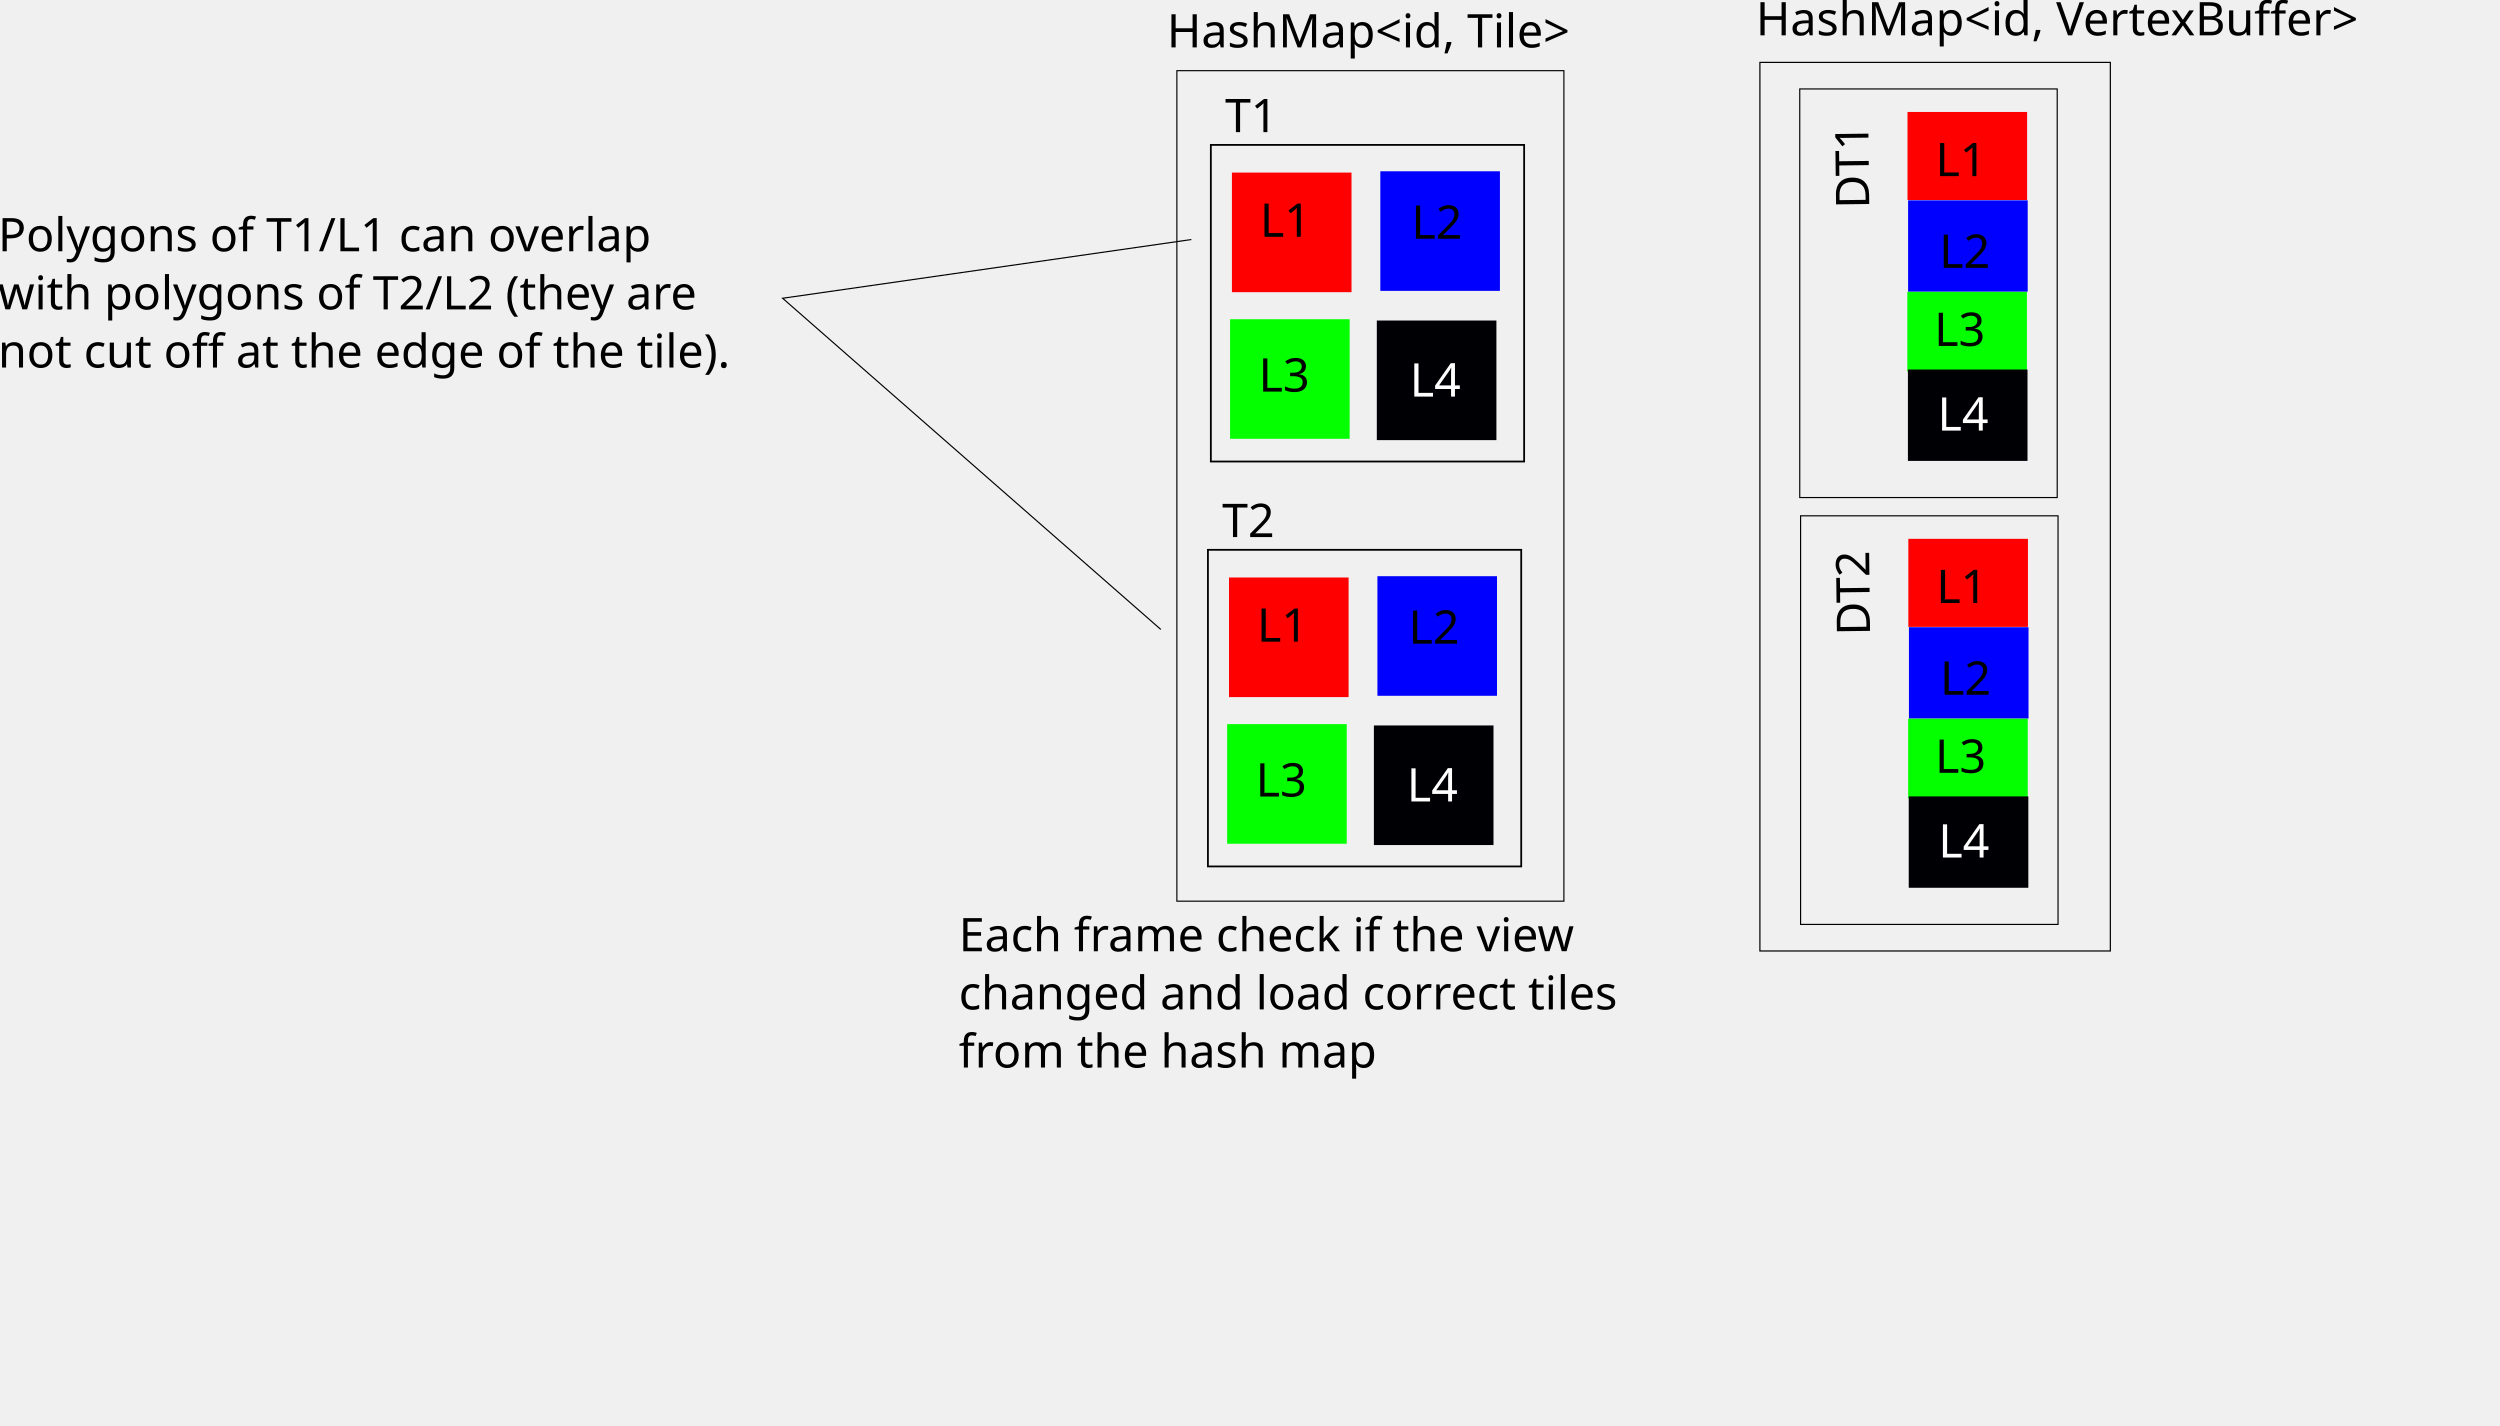
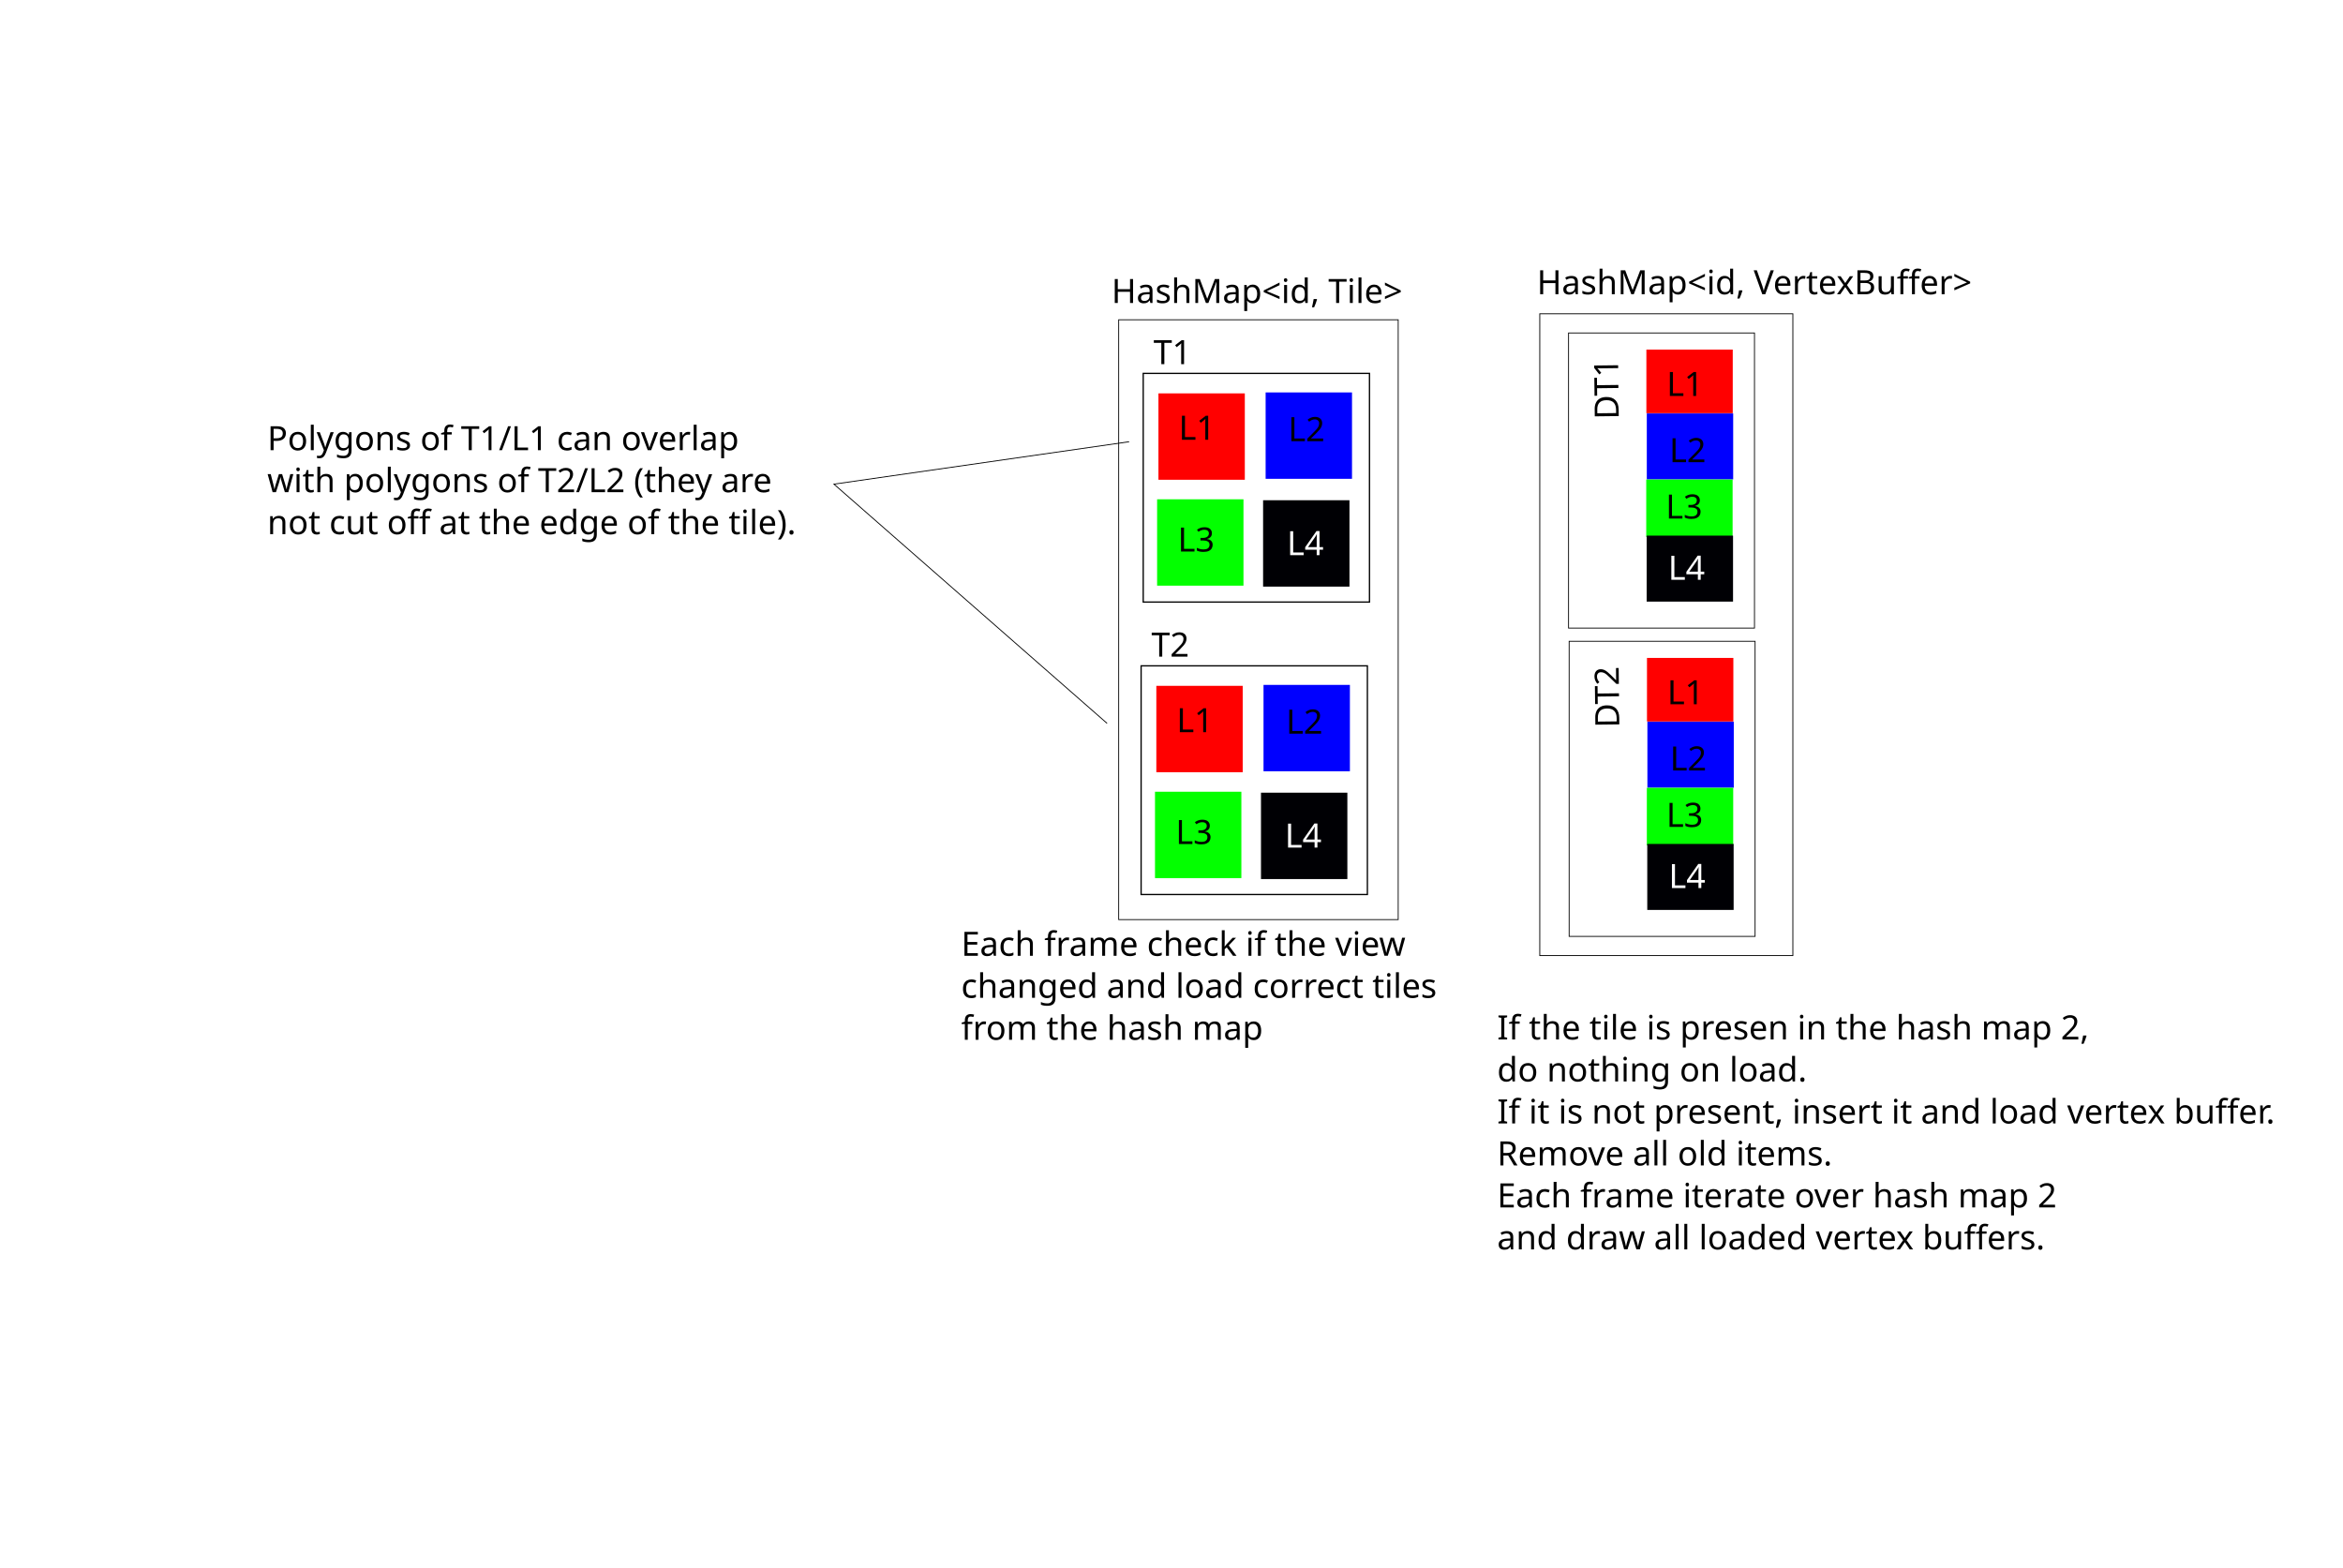
- <svg xmlns="http://www.w3.org/2000/svg" width="134.386pc" height="76.647pc" viewBox="0 0 568.902 324.472" version="1.1" id="svg8">
+ <svg xmlns="http://www.w3.org/2000/svg" width="174.386pc" height="116.647pc" viewBox="0 0 738.235 493.805" version="1.1" id="svg8">
  <defs id="defs2" />
-   <g id="layer1" transform="translate(297.2938,10.88006)">
+   <g id="layer1" transform="translate(381.9605,95.54673)">
+     <rect style="fill:#ffffff;fill-opacity:1;stroke:#000000;stroke-width:0.265;stroke-opacity:1" id="rect5074" width="740.077" height="495.149" x="-382.716" y="-96.134" />
    <rect id="rect4522" width="71.293" height="72.049" x="-21.754" y="22.094" style="fill:none;fill-opacity:1;stroke:#000000;stroke-width:0.409;stroke-opacity:1" />
    <rect style="fill:#ff0000;fill-opacity:1;stroke:none;stroke-width:0.265;stroke-opacity:1" id="rect4535" width="27.214" height="27.214" x="-16.957" y="28.394" />
    <rect style="fill:#0000ff;fill-opacity:1;stroke:none;stroke-width:0.265;stroke-opacity:1" id="rect4535-3" width="27.214" height="27.214" x="16.816" y="28.096" />
    <rect style="fill:#03ff00;fill-opacity:1;stroke:none;stroke-width:0.265;stroke-opacity:1" id="rect4535-3-6" width="27.214" height="27.214" x="-17.379" y="61.762" />
    <rect style="fill:#000004;fill-opacity:1;stroke:none;stroke-width:0.265;stroke-opacity:1" id="rect4535-3-7" width="27.214" height="27.214" x="16.016" y="62.061" />
    <text xml:space="preserve" style="font-style:normal;font-weight:normal;font-size:10.583px;line-height:1.25;font-family:sans-serif;letter-spacing:0px;word-spacing:0px;fill:#000000;fill-opacity:1;stroke:none;stroke-width:0.265" x="-10.583" y="43" id="text4575">
      <tspan id="tspan4573" x="-10.583" y="43" style="stroke-width:0.265">L1</tspan>
    </text>
    <text xml:space="preserve" style="font-style:normal;font-weight:normal;font-size:10.583px;line-height:1.25;font-family:sans-serif;letter-spacing:0px;word-spacing:0px;fill:#000000;fill-opacity:1;stroke:none;stroke-width:0.265" x="-10.879" y="78.23" id="text4575-5">
      <tspan id="tspan4573-3" x="-10.879" y="78.23" style="stroke-width:0.265">L3</tspan>
    </text>
    <text xml:space="preserve" style="font-style:normal;font-weight:normal;font-size:10.583px;line-height:1.25;font-family:sans-serif;letter-spacing:0px;word-spacing:0px;fill:#000000;fill-opacity:1;stroke:none;stroke-width:0.265" x="23.895" y="43.456" id="text4575-56">
      <tspan id="tspan4573-2" x="23.895" y="43.456" style="stroke-width:0.265">L2</tspan>
    </text>
    <text xml:space="preserve" style="font-style:normal;font-weight:normal;font-size:10.583px;line-height:1.25;font-family:sans-serif;letter-spacing:0px;word-spacing:0px;fill:#000000;fill-opacity:1;stroke:none;stroke-width:0.265" x="23.517" y="79.364" id="text4575-9">
      <tspan id="tspan4573-1" x="23.517" y="79.364" style="fill:#ffffff;fill-opacity:1;stroke-width:0.265">L4</tspan>
    </text>
    <text xml:space="preserve" style="font-style:normal;font-weight:normal;font-size:10.583px;line-height:1.25;font-family:sans-serif;letter-spacing:0px;word-spacing:0px;fill:#000000;fill-opacity:1;stroke:none;stroke-width:0.265" x="-18.521" y="19.188" id="text4613">
      <tspan x="-18.521" y="19.188" style="stroke-width:0.265" id="tspan4615">T1</tspan>
    </text>
    <rect style="fill:#ff0000;fill-opacity:1;stroke:none;stroke-width:0.227;stroke-opacity:1" id="rect4535-2" width="27.214" height="20.033" x="136.783" y="14.599" />
    <rect style="fill:#0000ff;fill-opacity:1;stroke:none;stroke-width:0.231;stroke-opacity:1" id="rect4535-3-3" width="27.214" height="20.789" x="136.916" y="34.711" />
    <rect style="fill:#03ff00;fill-opacity:1;stroke:none;stroke-width:0.216;stroke-opacity:1" id="rect4535-3-6-7" width="27.214" height="18.143" x="136.739" y="55.526" />
    <rect style="fill:#000004;fill-opacity:1;stroke:none;stroke-width:0.231;stroke-opacity:1" id="rect4535-3-7-5" width="27.214" height="20.789" x="136.872" y="73.212" />
    <text xml:space="preserve" style="font-style:normal;font-weight:normal;font-size:10.583px;line-height:1.25;font-family:sans-serif;letter-spacing:0px;word-spacing:0px;fill:#000000;fill-opacity:1;stroke:none;stroke-width:0.265" x="143.157" y="29.204" id="text4575-92">
      <tspan id="tspan4573-28" x="143.157" y="29.204" style="stroke-width:0.265">L1</tspan>
    </text>
    <text xml:space="preserve" style="font-style:normal;font-weight:normal;font-size:10.583px;line-height:1.25;font-family:sans-serif;letter-spacing:0px;word-spacing:0px;fill:#000000;fill-opacity:1;stroke:none;stroke-width:0.265" x="142.861" y="67.836" id="text4575-5-9">
      <tspan id="tspan4573-3-7" x="142.861" y="67.836" style="stroke-width:0.265">L3</tspan>
    </text>
    <text xml:space="preserve" style="font-style:normal;font-weight:normal;font-size:10.583px;line-height:1.25;font-family:sans-serif;letter-spacing:0px;word-spacing:0px;fill:#000000;fill-opacity:1;stroke:none;stroke-width:0.265" x="143.995" y="50.071" id="text4575-56-3">
      <tspan id="tspan4573-2-6" x="143.995" y="50.071" style="stroke-width:0.265">L2</tspan>
    </text>
    <text xml:space="preserve" style="font-style:normal;font-weight:normal;font-size:10.583px;line-height:1.25;font-family:sans-serif;letter-spacing:0px;word-spacing:0px;fill:#000000;fill-opacity:1;stroke:none;stroke-width:0.265" x="143.617" y="87.113" id="text4575-9-1">
      <tspan id="tspan4573-1-2" x="143.617" y="87.113" style="fill:#ffffff;fill-opacity:1;stroke-width:0.265">L4</tspan>
    </text>
    <g transform="translate(-32.79127,94.0336)" id="g4634-2">
      <rect style="fill:none;fill-opacity:1;stroke:#000000;stroke-width:0.409;stroke-opacity:1" y="20.204" x="10.374" height="72.049" width="71.293" id="rect4522-7" />
      <rect y="26.504" x="15.171" height="27.214" width="27.214" id="rect4535-0" style="fill:#ff0000;fill-opacity:1;stroke:none;stroke-width:0.265;stroke-opacity:1" />
      <rect y="26.206" x="48.944" height="27.214" width="27.214" id="rect4535-3-9" style="fill:#0000ff;fill-opacity:1;stroke:none;stroke-width:0.265;stroke-opacity:1" />
      <rect y="59.872" x="14.749" height="27.214" width="27.214" id="rect4535-3-6-3" style="fill:#03ff00;fill-opacity:1;stroke:none;stroke-width:0.265;stroke-opacity:1" />
      <rect y="60.171" x="48.144" height="27.214" width="27.214" id="rect4535-3-7-6" style="fill:#000004;fill-opacity:1;stroke:none;stroke-width:0.265;stroke-opacity:1" />
      <text id="text4575-0" y="41.11" x="21.545" style="font-style:normal;font-weight:normal;font-size:10.583px;line-height:1.25;font-family:sans-serif;letter-spacing:0px;word-spacing:0px;fill:#000000;fill-opacity:1;stroke:none;stroke-width:0.265" xml:space="preserve">
        <tspan style="stroke-width:0.265" y="41.11" x="21.545" id="tspan4573-6">L1</tspan>
      </text>
      <text id="text4575-5-2" y="76.34" x="21.249" style="font-style:normal;font-weight:normal;font-size:10.583px;line-height:1.25;font-family:sans-serif;letter-spacing:0px;word-spacing:0px;fill:#000000;fill-opacity:1;stroke:none;stroke-width:0.265" xml:space="preserve">
        <tspan style="stroke-width:0.265" y="76.34" x="21.249" id="tspan4573-3-6">L3</tspan>
      </text>
      <text id="text4575-56-1" y="41.566" x="56.023" style="font-style:normal;font-weight:normal;font-size:10.583px;line-height:1.25;font-family:sans-serif;letter-spacing:0px;word-spacing:0px;fill:#000000;fill-opacity:1;stroke:none;stroke-width:0.265" xml:space="preserve">
        <tspan style="stroke-width:0.265" y="41.566" x="56.023" id="tspan4573-2-8">L2</tspan>
      </text>
      <text id="text4575-9-7" y="77.474" x="55.645" style="font-style:normal;font-weight:normal;font-size:10.583px;line-height:1.25;font-family:sans-serif;letter-spacing:0px;word-spacing:0px;fill:#000000;fill-opacity:1;stroke:none;stroke-width:0.265" xml:space="preserve">
        <tspan style="fill:#ffffff;fill-opacity:1;stroke-width:0.265" y="77.474" x="55.645" id="tspan4573-1-9">L4</tspan>
      </text>
      <text id="text4613-2" y="17.298" x="13.607" style="font-style:normal;font-weight:normal;font-size:10.583px;line-height:1.25;font-family:sans-serif;letter-spacing:0px;word-spacing:0px;fill:#000000;fill-opacity:1;stroke:none;stroke-width:0.265" xml:space="preserve">
        <tspan id="tspan4615-0" style="stroke-width:0.265" y="17.298" x="13.607">T2</tspan>
      </text>
    </g>
    <rect style="fill:none;fill-opacity:1;stroke:#000000;stroke-width:0.264;stroke-opacity:1" id="rect4696" width="88.069" height="188.989" x="-29.483" y="5.202" />
    <text xml:space="preserve" style="font-style:normal;font-weight:normal;font-size:10.583px;line-height:1.25;font-family:sans-serif;letter-spacing:0px;word-spacing:0px;fill:#000000;fill-opacity:1;stroke:none;stroke-width:0.265" x="-31.75" y="-0.089" id="text4700">
      <tspan id="tspan4698" x="-31.75" y="-0.089" style="stroke-width:0.265">HashMap&lt;id, Tile&gt;</tspan>
    </text>
    <rect style="fill:none;fill-opacity:1;stroke:#000000;stroke-width:0.273;stroke-opacity:1" id="rect4702" width="79.744" height="202.208" x="103.192" y="3.317" />
    <rect style="fill:none;fill-opacity:1;stroke:#000000;stroke-width:0.265;stroke-opacity:1" id="rect4704" width="58.586" height="92.982" x="112.259" y="9.36" />
    <text xml:space="preserve" style="font-style:normal;font-weight:normal;font-size:10.583px;line-height:1.25;font-family:sans-serif;letter-spacing:0px;word-spacing:0px;fill:#000000;fill-opacity:1;stroke:none;stroke-width:0.265" x="-38.067" y="127.644" id="text4783" transform="rotate(-90.67001)">
      <tspan id="tspan4781" x="-38.067" y="127.644" style="stroke-width:0.265">DT1</tspan>
    </text>
    <rect style="fill:#ff0000;fill-opacity:1;stroke:none;stroke-width:0.227;stroke-opacity:1" id="rect4535-2-3" width="27.214" height="20.033" x="136.972" y="111.739" />
    <rect style="fill:#0000ff;fill-opacity:1;stroke:none;stroke-width:0.231;stroke-opacity:1" id="rect4535-3-3-2" width="27.214" height="20.789" x="137.105" y="131.851" />
    <rect style="fill:#03ff00;fill-opacity:1;stroke:none;stroke-width:0.216;stroke-opacity:1" id="rect4535-3-6-7-0" width="27.214" height="18.143" x="136.928" y="152.666" />
    <rect style="fill:#000004;fill-opacity:1;stroke:none;stroke-width:0.231;stroke-opacity:1" id="rect4535-3-7-5-6" width="27.214" height="20.789" x="137.061" y="170.352" />
    <text xml:space="preserve" style="font-style:normal;font-weight:normal;font-size:10.583px;line-height:1.25;font-family:sans-serif;letter-spacing:0px;word-spacing:0px;fill:#000000;fill-opacity:1;stroke:none;stroke-width:0.265" x="143.346" y="126.344" id="text4575-92-1">
      <tspan id="tspan4573-28-5" x="143.346" y="126.344" style="stroke-width:0.265">L1</tspan>
    </text>
    <text xml:space="preserve" style="font-style:normal;font-weight:normal;font-size:10.583px;line-height:1.25;font-family:sans-serif;letter-spacing:0px;word-spacing:0px;fill:#000000;fill-opacity:1;stroke:none;stroke-width:0.265" x="143.05" y="164.976" id="text4575-5-9-5">
      <tspan id="tspan4573-3-7-4" x="143.05" y="164.976" style="stroke-width:0.265">L3</tspan>
    </text>
    <text xml:space="preserve" style="font-style:normal;font-weight:normal;font-size:10.583px;line-height:1.25;font-family:sans-serif;letter-spacing:0px;word-spacing:0px;fill:#000000;fill-opacity:1;stroke:none;stroke-width:0.265" x="144.184" y="147.211" id="text4575-56-3-7">
      <tspan id="tspan4573-2-6-6" x="144.184" y="147.211" style="stroke-width:0.265">L2</tspan>
    </text>
    <text xml:space="preserve" style="font-style:normal;font-weight:normal;font-size:10.583px;line-height:1.25;font-family:sans-serif;letter-spacing:0px;word-spacing:0px;fill:#000000;fill-opacity:1;stroke:none;stroke-width:0.265" x="143.806" y="184.253" id="text4575-9-1-5">
      <tspan id="tspan4573-1-2-6" x="143.806" y="184.253" style="fill:#ffffff;fill-opacity:1;stroke-width:0.265">L4</tspan>
    </text>
    <rect style="fill:none;fill-opacity:1;stroke:#000000;stroke-width:0.265;stroke-opacity:1" id="rect4704-9" width="58.586" height="92.982" x="112.448" y="106.5" />
    <text xml:space="preserve" style="font-style:normal;font-weight:normal;font-size:10.583px;line-height:1.25;font-family:sans-serif;letter-spacing:0px;word-spacing:0px;fill:#000000;fill-opacity:1;stroke:none;stroke-width:0.265" x="-135.203" y="126.697" id="text4783-3" transform="rotate(-90.67001)">
      <tspan id="tspan4781-7" x="-135.203" y="126.697" style="stroke-width:0.265">DT2</tspan>
    </text>
    <text xml:space="preserve" style="font-style:normal;font-weight:normal;font-size:10.583px;line-height:1.25;font-family:sans-serif;letter-spacing:0px;word-spacing:0px;fill:#000000;fill-opacity:1;stroke:none;stroke-width:0.265" x="102.282" y="-2.839" id="text4700-4">
      <tspan id="tspan4698-5" x="102.282" y="-2.839" style="stroke-width:0.265">HashMap&lt;id, VertexBuffer&gt;</tspan>
    </text>
    <flowRoot xml:space="preserve" id="flowRoot4919" style="font-style:normal;font-weight:normal;font-size:40px;line-height:1.25;font-family:sans-serif;letter-spacing:0px;word-spacing:0px;fill:#000000;fill-opacity:1;stroke:none" transform="scale(0.2645833)">
      <flowRegion id="flowRegion4921">
        <rect id="rect4923" width="264.286" height="57.143" x="735.714" y="175.377" />
      </flowRegion>
      <flowPara id="flowPara4925">Draw(target)</flowPara>
    </flowRoot>
    <flowRoot transform="matrix(0.2645833,0,0,0.2645833,2.158454,93.33646)" xml:space="preserve" id="flowRoot4919-2" style="font-style:normal;font-weight:normal;font-size:40px;line-height:1.25;font-family:sans-serif;letter-spacing:0px;word-spacing:0px;fill:#000000;fill-opacity:1;stroke:none">
      <flowRegion id="flowRegion4921-5">
        <rect id="rect4923-4" width="264.286" height="57.143" x="735.714" y="175.377" />
      </flowRegion>
      <flowPara id="flowPara4925-7">Draw(target)</flowPara>
    </flowRoot>
    <flowRoot xml:space="preserve" id="flowRoot4951" style="font-style:normal;font-weight:normal;font-size:40px;line-height:1.25;font-family:sans-serif;letter-spacing:0px;word-spacing:0px;fill:#000000;fill-opacity:1;stroke:none" transform="matrix(0.2645833,0,0,0.2645833,2.267857,1.889881)">
      <flowRegion id="flowRegion4953">
        <rect id="rect4955" width="154.286" height="55.714" x="230" y="168.234" />
      </flowRegion>
      <flowPara id="flowPara4957">Load()</flowPara>
    </flowRoot>
    <flowRoot xml:space="preserve" id="flowRoot4951-4" style="font-style:normal;font-weight:normal;font-size:40px;line-height:1.25;font-family:sans-serif;letter-spacing:0px;word-spacing:0px;fill:#000000;fill-opacity:1;stroke:none" transform="matrix(0.2645833,0,0,0.2645833,1.632976,97.52439)">
      <flowRegion id="flowRegion4953-4">
        <rect id="rect4955-3" width="154.286" height="55.714" x="230" y="168.234" />
      </flowRegion>
      <flowPara id="flowPara4957-0">Load()</flowPara>
    </flowRoot>
    <text xml:space="preserve" style="font-style:normal;font-weight:normal;font-size:10.583px;line-height:1.25;font-family:sans-serif;letter-spacing:0px;word-spacing:0px;fill:#000000;fill-opacity:1;stroke:none;stroke-width:0.265" x="-79.112" y="205.594" id="text4985">
      <tspan id="tspan4983" x="-79.112" y="205.594" style="stroke-width:0.265">Each frame check if the view</tspan>
      <tspan x="-79.112" y="218.823" style="stroke-width:0.265" id="tspan4987">changed and load correct tiles</tspan>
      <tspan x="-79.112" y="232.052" style="stroke-width:0.265" id="tspan4989">from the hash map</tspan>
    </text>
-     <flowRoot xml:space="preserve" id="flowRoot4991" style="font-style:normal;font-weight:normal;font-size:40px;line-height:1.25;font-family:sans-serif;letter-spacing:0px;word-spacing:0px;fill:#000000;fill-opacity:1;stroke:none" transform="scale(0.2645833)">
-       <flowRegion id="flowRegion4993">
-         <rect id="rect4995" width="638.416" height="436.386" x="406.081" y="799.271" />
-       </flowRegion>
-       <flowPara id="flowPara4997">If the tile is presen in the hash map 2, do nothing on load.</flowPara>
-       <flowPara id="flowPara5001">If it is not present, insert it and load vertex buffer.</flowPara>
-       <flowPara id="flowPara5011">Remove all old items.</flowPara>
-       <flowPara id="flowPara5007">Each frame iterate over hash map 2 and draw all loaded vertex buffers.</flowPara>
-     </flowRoot>
    <path style="fill:none;stroke:#000000;stroke-width:0.265px;stroke-linecap:butt;stroke-linejoin:miter;stroke-opacity:1" d="m -26.192,43.628 -93.01,13.363 86.061,75.37 v 0" id="path5013" />
    <text xml:space="preserve" style="font-style:normal;font-weight:normal;font-size:10.583px;line-height:1.25;font-family:sans-serif;letter-spacing:0px;word-spacing:0px;fill:#000000;fill-opacity:1;stroke:none;stroke-width:0.265" x="-297.738" y="46.301" id="text5017">
      <tspan id="tspan5015" x="-297.738" y="46.301" style="stroke-width:0.265">Polygons of T1/L1 can overlap</tspan>
      <tspan x="-297.738" y="59.53" style="stroke-width:0.265" id="tspan5019">with polygons of T2/L2 (they are</tspan>
      <tspan x="-297.738" y="72.76" style="stroke-width:0.265" id="tspan5023">not cut off at the edge of the tile).</tspan>
      <tspan x="-297.738" y="85.989" style="stroke-width:0.265" id="tspan5027" />
    </text>
+     <text xml:space="preserve" style="font-style:normal;font-weight:normal;font-size:10.583px;line-height:1.25;font-family:sans-serif;letter-spacing:0px;word-spacing:0px;fill:#000000;fill-opacity:1;stroke:none;stroke-width:0.265" x="89.754" y="231.949" id="text5062">
+       <tspan id="tspan5060" x="89.754" y="231.949" style="stroke-width:0.265">If the tile is presen in the hash map 2,</tspan>
+       <tspan x="89.754" y="245.178" style="stroke-width:0.265" id="tspan5070">do nothing on load.</tspan>
+       <tspan x="89.754" y="258.407" style="stroke-width:0.265" id="tspan5064">If it is not present, insert it and load vertex buffer.</tspan>
+       <tspan x="89.754" y="271.636" style="stroke-width:0.265" id="tspan5066">Remove all old items.</tspan>
+       <tspan x="89.754" y="284.866" style="stroke-width:0.265" id="tspan5068">Each frame iterate over hash map 2</tspan>
+       <tspan x="89.754" y="298.095" style="stroke-width:0.265" id="tspan5072">and draw all loaded vertex buffers.</tspan>
+     </text>
  </g>
</svg>
